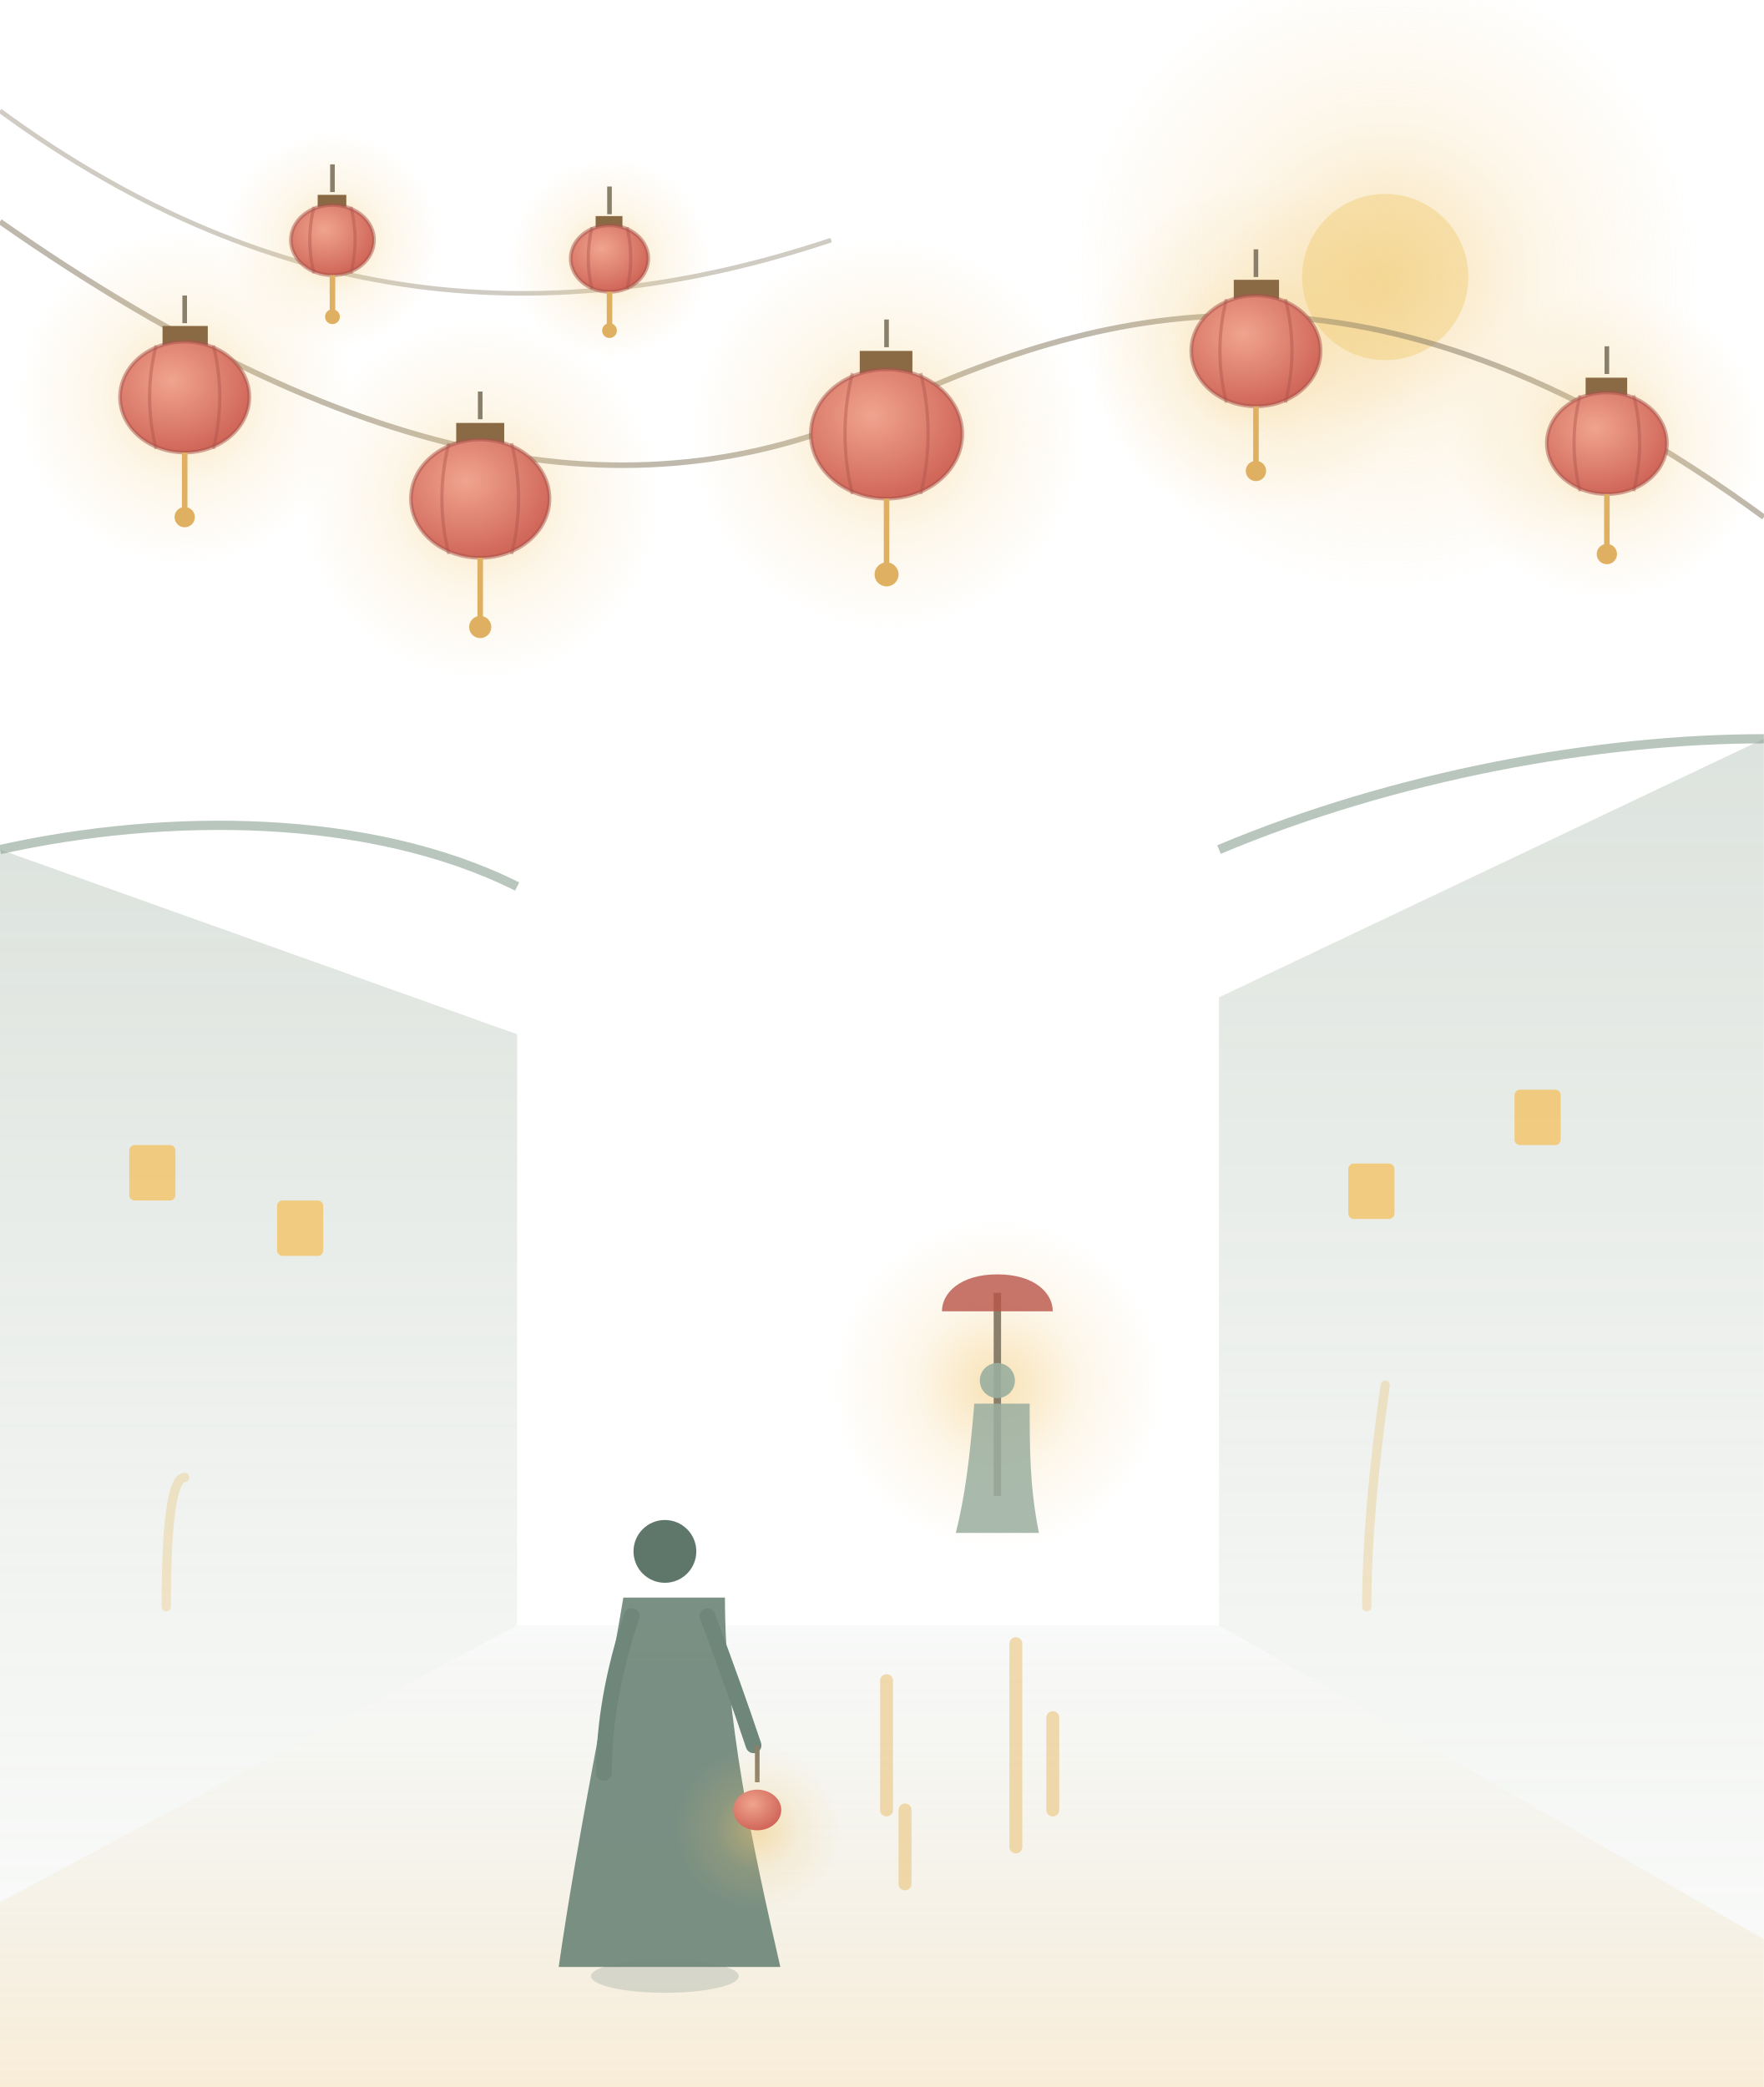
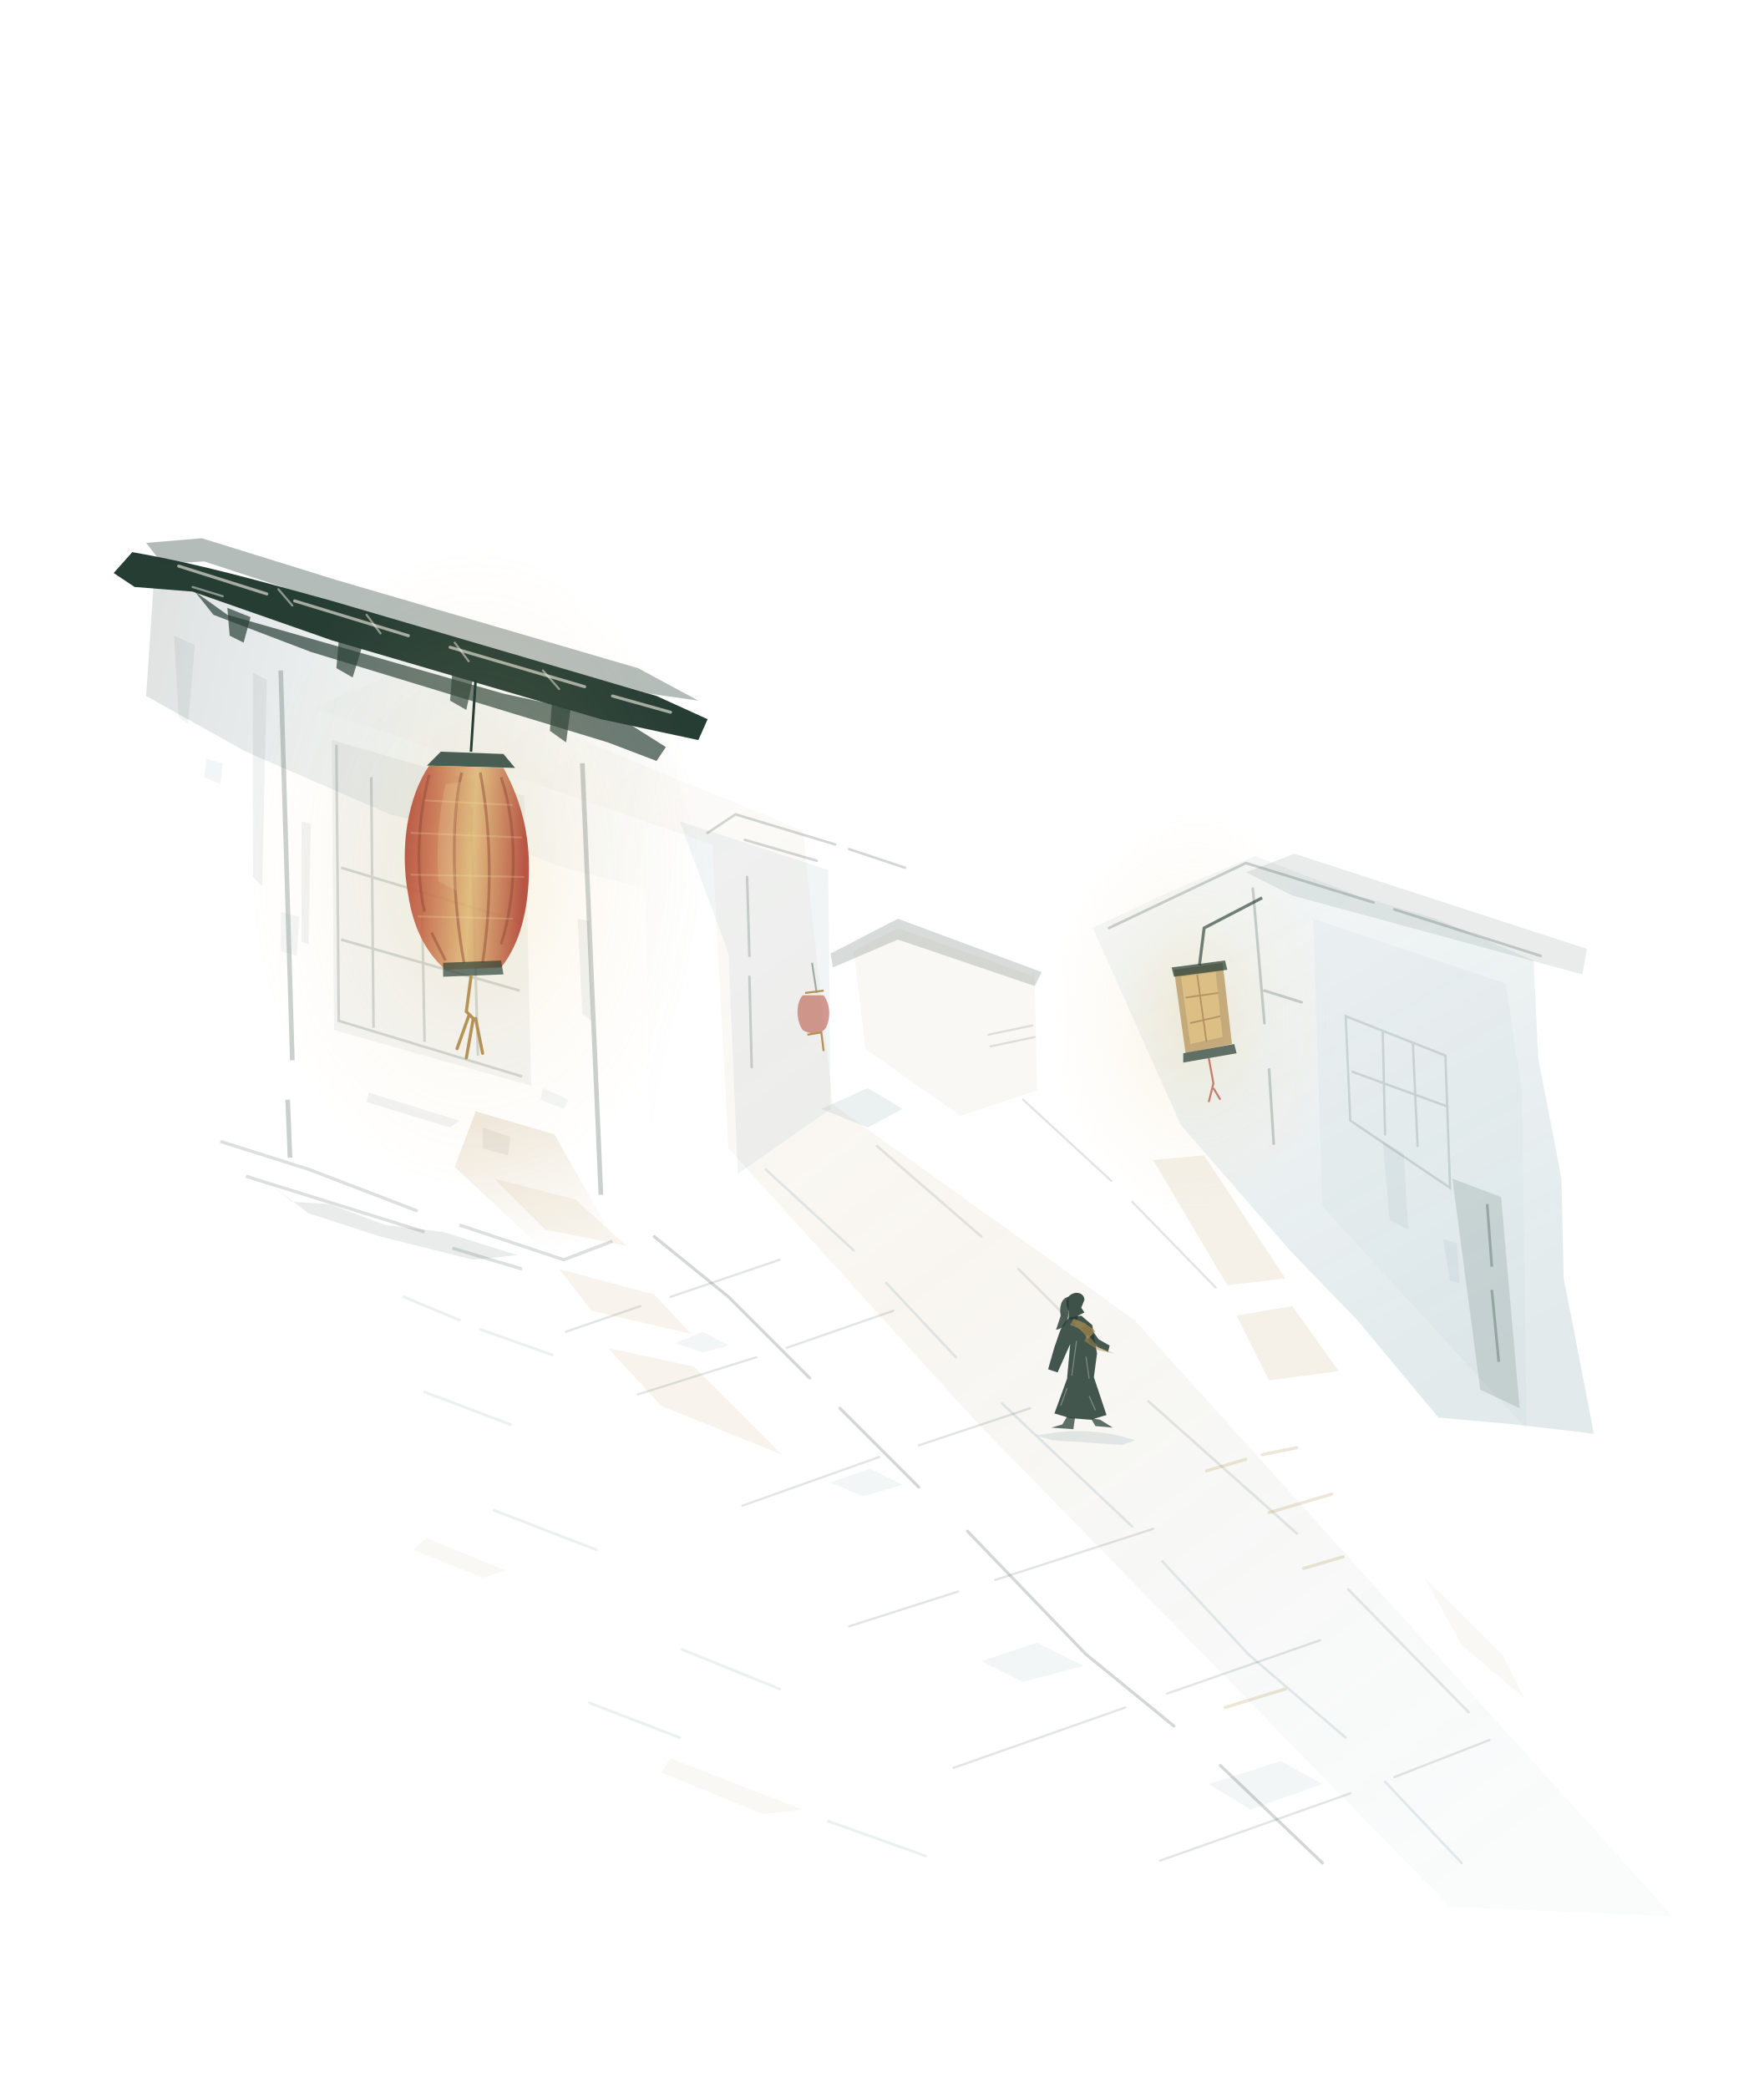
- <svg xmlns="http://www.w3.org/2000/svg" viewBox="0 0 191 226" role="img" aria-labelledby="title desc">
+ <svg xmlns="http://www.w3.org/2000/svg" viewBox="0 0 760 900" role="img" aria-labelledby="yuanxi-title yuanxi-desc">
  <defs>
-     <radialGradient id="ln-glow">
-       <stop stop-color="#f2c66d" stop-opacity="0.5" />
-       <stop offset=".5" stop-color="#f2c66d" stop-opacity="0.15" />
-       <stop offset="1" stop-color="#f2c66d" stop-opacity="0" />
+     <linearGradient id="yx-wall" x1="0" y1="0" x2="1" y2=".25">
+       <stop stop-color="#263D34" stop-opacity=".15" />
+       <stop offset=".55" stop-color="#326B75" stop-opacity=".065" />
+       <stop offset="1" stop-color="#326B75" stop-opacity="0" />
+     </linearGradient>
+     <linearGradient id="yx-quiet-wall" x1="0" y1="0" x2=".5" y2="1">
+       <stop stop-color="#326B75" stop-opacity=".045" />
+       <stop offset="1" stop-color="#326B75" stop-opacity=".14" />
+     </linearGradient>
+     <linearGradient id="yx-road" x1="0" y1="0" x2=".8" y2="1">
+       <stop stop-color="#B59255" stop-opacity=".015" />
+       <stop offset=".52" stop-color="#B59255" stop-opacity=".085" />
+       <stop offset="1" stop-color="#326B75" stop-opacity=".025" />
+     </linearGradient>
+     <linearGradient id="yx-lantern" x1="0" y1="0" x2="1" y2=".1">
+       <stop stop-color="#B44D3B" stop-opacity=".95" />
+       <stop offset=".24" stop-color="#C56946" stop-opacity=".88" />
+       <stop offset=".58" stop-color="#DDB46F" stop-opacity=".84" />
+       <stop offset="1" stop-color="#B44D3B" stop-opacity=".94" />
+     </linearGradient>
+     <radialGradient id="yx-warmth">
+       <stop stop-color="#E8CA86" stop-opacity=".27" />
+       <stop offset=".48" stop-color="#E8CA86" stop-opacity=".09" />
+       <stop offset="1" stop-color="#E8CA86" stop-opacity="0" />
    </radialGradient>
-     <radialGradient id="ln-body" cx=".4" cy=".35" r=".8">
-       <stop stop-color="#f0a48f" />
-       <stop offset="1" stop-color="#c9594d" />
-     </radialGradient>
-     <linearGradient id="ln-street" x1="0" y1="0" x2="0" y2="1">
-       <stop stop-color="#a8b9ad" stop-opacity="0.08" />
-       <stop offset="1" stop-color="#e9bf72" stop-opacity="0.28" />
-     </linearGradient>
-     <linearGradient id="ln-wall" x1="0" y1="0" x2="0" y2="1">
-       <stop stop-color="#8da18f" stop-opacity="0.3" />
-       <stop offset="1" stop-color="#b9c6b8" stop-opacity="0.1" />
+     <linearGradient id="yx-floor-light" x1="0" y1="0" x2=".3" y2="1">
+       <stop stop-color="#B59255" stop-opacity=".22" />
+       <stop offset="1" stop-color="#B59255" stop-opacity="0" />
    </linearGradient>
  </defs>
-   <circle cx="150" cy="30" r="9" fill="#f6e3b2" fill-opacity=".8" />
-   <circle cx="150" cy="30" r="34" fill="url(#ln-glow)" />
-   <path d="M0 92L56 112V176L0 206Z" fill="url(#ln-wall)" />
-   <path d="M191 80L132 108V176L191 210Z" fill="url(#ln-wall)" />
-   <path d="M0 92c18-4 40-4 56 4M191 80c-18 0-40 4-59 12" fill="none" stroke="#8aa093" stroke-opacity=".6" stroke-width="1" />
-   <g fill="#f2c66d" fill-opacity=".85">
-     <rect x="14" y="124" width="5" height="6" rx=".6" />
-     <rect x="30" y="130" width="5" height="6" rx=".6" />
-     <rect x="164" y="118" width="5" height="6" rx=".6" />
-     <rect x="146" y="126" width="5" height="6" rx=".6" />
+   <path d="M135 305 307 364 314 495 420 612 625 822 721 826 489 569 359 476 346 358 175 288Z" fill="url(#yx-road)" />
+   <path d="m67 240 98 29 47 11 73 23 10 43 8 24 8 54 12 25-11 47-31 34-3-147-38-10-28-11-44-11-62-27-43-24Z" fill="url(#yx-wall)" />
+   <path d="m293 354 64 21 1 103-40 28-4-95Z" fill="#326B75" fill-opacity=".065" />
+   <path d="m471 400 34-16 36-15 44 17 34 10 42 18 2 42 10 52 1 43 13 67-34-4-33-3-35-42-29-30-47-54Z" fill="url(#yx-quiet-wall)" />
+   <path d="m537 376 21-8 126 41-2 11-125-34Z" fill="#263D34" fill-opacity=".10" />
+   <path d="m566 396 4 124 88 96-2-145-7-47Z" fill="#326B75" fill-opacity=".035" />
+   <path d="m368 410 19-10 59 21 1 49-33 11-41-29Z" fill="#B59255" fill-opacity=".065" />
+   <path d="m358 411 29-15 62 23-3 6-59-20-28 12Z" fill="#263D34" fill-opacity=".18" />
+   <path d="M57 238c29 5 57 13 86 21l140 41 22 10-4 9-42-9-116-34-60-21-25-2-9-6Z" fill="#263D34" />
+   <path d="m63 234 24-2 58 18 130 38 26 14-21-3-137-39-55-18-18 1Z" fill="#263D34" fill-opacity=".34" />
+   <path d="m84 255 14 10 119 34 51 11 19 12-4 6-21-8-128-39-42-16Z" fill="#263D34" fill-opacity=".69" />
+   <path d="m98 262 1 12 6 3 3-11m38 10-1 12 7 4 4-13m39 10-1 13 7 4 3-14m34 10-1 13 7 5 2-15" fill="#263D34" fill-opacity=".68" />
+   <g fill="none" stroke="#F7F3E8" stroke-linecap="round">
+     <path d="m77 244 38 12m12 3 49 15m18 5 58 17m12 4 25 7" stroke-width="1.3" stroke-opacity=".61" />
+     <path d="m120 254 6 7m32 4 6 8m32 4 6 8m32 4 7 8m-158-44 13 4" stroke-width=".9" stroke-opacity=".5" />
  </g>
-   <path d="M56 176L0 206v20h191v-16L132 176Z" fill="url(#ln-street)" />
-   <path d="M0 24C40 52 70 56 96 44S150 26 191 56" fill="none" stroke="#8a7f6a" stroke-opacity=".55" stroke-width=".6" />
-   <path d="M0 12C30 34 60 36 90 26" fill="none" stroke="#8a7f6a" stroke-opacity=".4" stroke-width=".5" />
-   <circle cx="20" cy="43" r="18.2" fill="url(#ln-glow)" />
-   <path d="M20 35.0v-3" stroke="#8a7f6a" stroke-width=".5" />
-   <rect x="17.6" y="35.3" width="4.9" height="2.1" fill="#8a6a45" />
-   <ellipse cx="20" cy="43" rx="7.0" ry="6.0" fill="url(#ln-body)" stroke="#a9524a" stroke-opacity=".5" stroke-width=".4" />
-   <path d="M16.9 37.4q-1.4 5.6 0 11.2M23.1 37.4q1.4 5.6 0 11.2" stroke="#a9524a" stroke-opacity=".4" stroke-width=".35" fill="none" />
-   <path d="M20 49.0v6.3" stroke="#e0b062" stroke-width=".6" />
-   <circle cx="20" cy="56.0" r="1.1" fill="#e0b062" />
-   <circle cx="52" cy="54" r="19.5" fill="url(#ln-glow)" />
-   <path d="M52 45.4v-3" stroke="#8a7f6a" stroke-width=".5" />
-   <rect x="49.4" y="45.8" width="5.2" height="2.2" fill="#8a6a45" />
-   <ellipse cx="52" cy="54" rx="7.5" ry="6.4" fill="url(#ln-body)" stroke="#a9524a" stroke-opacity=".5" stroke-width=".4" />
-   <path d="M48.6 48.0q-1.5 6.0 0 12.0M55.4 48.0q1.5 6.0 0 12.0" stroke="#a9524a" stroke-opacity=".4" stroke-width=".35" fill="none" />
-   <path d="M52 60.4v6.8" stroke="#e0b062" stroke-width=".6" />
-   <circle cx="52" cy="67.9" r="1.2" fill="#e0b062" />
-   <circle cx="96" cy="47" r="21.3" fill="url(#ln-glow)" />
-   <path d="M96 37.6v-3" stroke="#8a7f6a" stroke-width=".5" />
-   <rect x="93.1" y="38.0" width="5.7" height="2.5" fill="#8a6a45" />
-   <ellipse cx="96" cy="47" rx="8.2" ry="7.0" fill="url(#ln-body)" stroke="#a9524a" stroke-opacity=".5" stroke-width=".4" />
-   <path d="M92.3 40.4q-1.6 6.6 0 13.1M99.7 40.4q1.6 6.6 0 13.1" stroke="#a9524a" stroke-opacity=".4" stroke-width=".35" fill="none" />
-   <path d="M96 54.0v7.4" stroke="#e0b062" stroke-width=".6" />
-   <circle cx="96" cy="62.2" r="1.3" fill="#e0b062" />
-   <circle cx="136" cy="38" r="18.2" fill="url(#ln-glow)" />
-   <path d="M136 30.0v-3" stroke="#8a7f6a" stroke-width=".5" />
-   <rect x="133.6" y="30.3" width="4.9" height="2.1" fill="#8a6a45" />
-   <ellipse cx="136" cy="38" rx="7.0" ry="6.0" fill="url(#ln-body)" stroke="#a9524a" stroke-opacity=".5" stroke-width=".4" />
-   <path d="M132.8 32.4q-1.4 5.6 0 11.2M139.2 32.4q1.4 5.6 0 11.2" stroke="#a9524a" stroke-opacity=".4" stroke-width=".35" fill="none" />
-   <path d="M136 44.0v6.3" stroke="#e0b062" stroke-width=".6" />
-   <circle cx="136" cy="51.0" r="1.1" fill="#e0b062" />
-   <circle cx="174" cy="48" r="16.9" fill="url(#ln-glow)" />
-   <path d="M174 40.5v-3" stroke="#8a7f6a" stroke-width=".5" />
-   <rect x="171.7" y="40.9" width="4.5" height="1.9" fill="#8a6a45" />
-   <ellipse cx="174" cy="48" rx="6.5" ry="5.5" fill="url(#ln-body)" stroke="#a9524a" stroke-opacity=".5" stroke-width=".4" />
-   <path d="M171.1 42.8q-1.3 5.2 0 10.4M176.9 42.8q1.3 5.2 0 10.4" stroke="#a9524a" stroke-opacity=".4" stroke-width=".35" fill="none" />
-   <path d="M174 53.5v5.9" stroke="#e0b062" stroke-width=".6" />
-   <circle cx="174" cy="60.0" r="1.1" fill="#e0b062" />
-   <circle cx="36" cy="26" r="11.7" fill="url(#ln-glow)" />
-   <path d="M36 20.8v-3" stroke="#8a7f6a" stroke-width=".5" />
-   <rect x="34.4" y="21.1" width="3.1" height="1.3" fill="#8a6a45" />
-   <ellipse cx="36" cy="26" rx="4.5" ry="3.8" fill="url(#ln-body)" stroke="#a9524a" stroke-opacity=".5" stroke-width=".4" />
-   <path d="M34.0 22.4q-0.9 3.6 0 7.2M38.0 22.4q0.9 3.6 0 7.2" stroke="#a9524a" stroke-opacity=".4" stroke-width=".35" fill="none" />
-   <path d="M36 29.8v4.0" stroke="#e0b062" stroke-width=".6" />
-   <circle cx="36" cy="34.3" r="0.8" fill="#e0b062" />
-   <circle cx="66" cy="28" r="10.9" fill="url(#ln-glow)" />
-   <path d="M66 23.2v-3" stroke="#8a7f6a" stroke-width=".5" />
-   <rect x="64.5" y="23.4" width="2.9" height="1.3" fill="#8a6a45" />
-   <ellipse cx="66" cy="28" rx="4.2" ry="3.6" fill="url(#ln-body)" stroke="#a9524a" stroke-opacity=".5" stroke-width=".4" />
-   <path d="M64.1 24.6q-0.8 3.4 0 6.7M67.9 24.6q0.8 3.4 0 6.7" stroke="#a9524a" stroke-opacity=".4" stroke-width=".35" fill="none" />
-   <path d="M66 31.6v3.8" stroke="#e0b062" stroke-width=".6" />
-   <circle cx="66" cy="35.8" r="0.8" fill="#e0b062" />
-   <circle cx="108" cy="150" r="18" fill="url(#ln-glow)" />
-   <path d="M108 140v22" stroke="#8a7f6a" stroke-width=".8" />
-   <path d="M108 138c-4 0-6 2-6 4h12c0-2-2-4-6-4Z" fill="#b95449" fill-opacity=".8" />
-   <path d="M105.5 152c-.5 6-1 10-2 14h9c-1-5-1-9-1-14Z" fill="#9aae9f" fill-opacity=".85" />
-   <circle cx="108" cy="149.5" r="1.9" fill="#9aae9f" fill-opacity=".9" />
-   <g>
-     <ellipse cx="72" cy="214" rx="8" ry="1.8" fill="#8a9a8f" fill-opacity=".3" />
-     <circle cx="72" cy="168" r="3.4" fill="#5f776b" />
-     <path d="M67.5 173c-2 12-5 26-7 40h24c-3-13-6-27-6-40Z" fill="#6f877a" fill-opacity=".92" />
-     <path d="M68.4 175q-3 9-3 17M76.6 175q3 8 5 14" stroke="#6f877a" stroke-width="1.7" stroke-linecap="round" fill="none" />
-     <path d="M82 189v4" stroke="#8a7f6a" stroke-width=".5" />
-     <circle cx="82" cy="198" r="9" fill="url(#ln-glow)" />
-     <ellipse cx="82" cy="196" rx="2.6" ry="2.2" fill="url(#ln-body)" />
+   <path d="m121 289 5 168m-2 17 1 25m126-170 8 186" fill="none" stroke="#263D34" stroke-opacity=".24" stroke-width="2" />
+   <path d="m143 319 1 125 85 24-3-125Z" fill="#263D34" fill-opacity=".055" />
+   <path d="m145 321 1 119 79 24m-65-129 1 108m20-101 2 107m20-101 3 107m-59-81 76 23m-76 8 77 22" fill="none" stroke="#263D34" stroke-opacity=".18" stroke-width="1.1" />
+   <path d="m95 492 38 12 47 18m18 6 45 15 21-8m-158-28 77 24m12 7 30 9" fill="none" stroke="#263D34" stroke-opacity=".16" stroke-width="1.4" />
+   <path d="m116 510 10 8 16 1 24 9 25 3 32 10-19 2-40-10-31-10Z" fill="#263D34" fill-opacity=".10" />
+   <path d="m75 274 9 4-3 34-4-3Zm34 16 6 3-2 89-4-4Zm21 64 4 1-1 52-3-1Zm119 42 5 1 1 43-4-3Zm-90 75 39 12-4 3-36-11Zm49 15 12 4-1 8-11-3Z" fill="#263D34" fill-opacity=".065" />
+   <path d="m89 327 7 2-1 9-7-3Zm32 66 8 2-1 17-7-2Zm113 76 11 5-2 4-10-4Zm362 23 9 5 2 33-8-4Zm26 42 6 2 1 17-4-1Z" fill="#326B75" fill-opacity=".055" />
+   <ellipse cx="205" cy="375" rx="99" ry="140" fill="url(#yx-warmth)" />
+   <path d="m205 293-2 31" fill="none" stroke="#263D34" stroke-width="1.1" />
+   <path d="m190 324 27 1 5 6-38-1Z" fill="#263D34" fill-opacity=".82" />
+   <path d="M185 330c-9 13-13 35-9 56 2 13 7 24 16 32l24-1c8-10 12-25 12-43 0-18-5-32-11-43Z" fill="url(#yx-lantern)" />
+   <path d="M185 334c-5 19-6 42-2 59m3 9 6 12m24-79c7 21 7 50 0 72m-17-74c-5 20-4 55 1 82m7-82c5 26 5 56 1 82" fill="none" stroke="#8F4937" stroke-opacity=".48" stroke-width="1.2" />
+   <path d="m183 345 38 2m-44 12 48 2m-48 16 49 1m-46 17 41 1" fill="none" stroke="#F7E3B0" stroke-opacity=".23" stroke-width=".8" />
+   <path d="m191 415 25-1 1 6-26 1Z" fill="#263D34" fill-opacity=".67" />
+   <path d="m203 421-2 15 3 3-3 17m4-17 3 15m-6-16-5 14" fill="none" stroke="#B59255" stroke-width="1.35" stroke-linecap="round" />
+   <path d="m192 338 7-1c-3 12-4 31-2 47l-8-4c-1-14 0-28 3-42Z" fill="#F7E3B0" fill-opacity=".18" />
+   <ellipse cx="515" cy="438" rx="63" ry="88" fill="url(#yx-warmth)" />
+   <path d="m544 387-25 13-2 16" fill="none" stroke="#263D34" stroke-opacity=".64" stroke-width="1.3" />
+   <path d="m506 418 21-3 4 35-20 4Z" fill="#B59255" fill-opacity=".72" />
+   <path d="m509 421 15-2 3 28-14 3Z" fill="#E2C587" fill-opacity=".76" />
+   <path d="m505 417 23-3 1 4-23 3m4 33 22-4 1 4-23 4" fill="#263D34" fill-opacity=".71" />
+   <path d="m516 420 4 29m-9-19 14-2m-12 13 13-3" fill="none" stroke="#9E754C" stroke-opacity=".6" stroke-width=".7" />
+   <path d="m521 456 2 11-2 8m2-6 3 5" fill="none" stroke="#B44D3B" stroke-opacity=".7" stroke-width=".85" />
+   <path d="m350 415 2 13" fill="none" stroke="#263D34" stroke-opacity=".38" stroke-width=".8" />
+   <path d="M346 429c-3 3-3 11 0 15 3 2 8 2 10-1 2-4 2-10-1-14Z" fill="#B44D3B" fill-opacity=".55" />
+   <path d="m347 428 8-1m-7 19 6-1 1 8" fill="none" stroke="#B59255" stroke-width=".85" />
+   <g fill="none" stroke="#263D34" stroke-linecap="round">
+     <path d="m305 359 12-8 43 13m6 2 24 8m-69-12 31 9m-30 7 1 34m0 9 1 39" stroke-opacity=".2" stroke-width="1.1" />
+     <path d="m478 400 59-28 55 17m9 3 63 20m-124-29 5 58m2 20 2 32m-4-66 16 5" stroke-opacity=".22" stroke-width="1.15" />
+     <path d="m580 438 43 17 2 57-43-29Zm16 7 1 44m12-39 2 44m-28-32 41 15" stroke-opacity=".15" stroke-width="1" />
+     <path d="m426 446 19-4m-18 9 19-4m-5 27 38 35m9 9 36 37" stroke-opacity=".14" stroke-width=".9" />
  </g>
+   <path d="m626 508 21 8 8 91-17-8Z" fill="#263D34" fill-opacity=".13" />
+   <path d="m641 519 2 27m0 10 3 31" fill="none" stroke="#263D34" stroke-width="1.15" stroke-opacity=".3" />
+   <path d="m354 478 20-9 15 9-15 8Z" fill="#326B75" fill-opacity=".1" />
+   <g transform="translate(464 614) scale(.68) translate(-464 -614)">
+     <path d="M459 542c-2-4-2-8 1-10 4-3 9-1 9 3l-2 5 2 3-4 2-1 4-5-2Z" fill="#263D34" fill-opacity=".88" />
+     <path d="M459 533c-5 1-6 7-5 12l-3 9c6-1 8-6 8-13Z" fill="#263D34" fill-opacity=".82" />
+     <path d="M460 546c-6 4-7 11-10 19l-4 14 6 2 8-18-2 22-8 22 10 3 13 1 10-3-8-24 2-15-3-18-7-6Z" fill="#263D34" fill-opacity=".86" />
+     <path d="m471 550 7 10 7 4-1 4-11-5-6-10" fill="#263D34" fill-opacity=".85" />
+     <path d="m458 609-3 5-7 2 14 1 1-7m10 0 3 5 11 1-8-5" fill="#263D34" fill-opacity=".73" />
+     <path d="M462 547c7 2 11 5 14 8l-5 5c-3-6-7-8-11-9Z" fill="#B59255" fill-opacity=".67" />
+     <path d="m471 557 7 8 10 4-10-2-9-6Z" fill="#B59255" fill-opacity=".49" />
+     <path d="m464 561-3 22m9-12 2 14m-14 6-4 11m18-6 4 9" fill="none" stroke="#F7F3E8" stroke-width=".7" stroke-opacity=".32" />
+     <path d="M451 619c20-2 35 0 50 5l-8 3-44-3-11-3Z" fill="#326B75" fill-opacity=".12" />
+   </g>
+   <path d="m205 479 34 10 30 53-27 4-46-43Z" fill="url(#yx-floor-light)" />
+   <path d="m213 508 35 9 22 20-35-7Zm28 39 41 11 16 17-43-10Zm21 34 37 8 38 38-52-21Z" fill="#B59255" fill-opacity=".105" />
+   <path d="m497 500 22-2 35 53-25 3Zm36 67 24-4 20 28-30 4Z" fill="#B59255" fill-opacity=".13" />
  <g fill="none" stroke-linecap="round">
-     <path d="M96 182v14m2 0v8M110 178v22M114 186v10" stroke="#e9bf72" stroke-opacity=".55" stroke-width="1.4" />
-     <path d="M20 160q-2 0-2 14M150 150q-2 14-2 24" stroke="#e9bf72" stroke-opacity=".35" stroke-width="1" />
+     <path d="m282 533 32 26 35 35m13 13 34 34m21 19 51 53 38 31m20 17 44 42" stroke="#263D34" stroke-opacity=".2" stroke-width="1.3" />
+     <path d="m330 504 38 35m14 14 30 32m20 20 56 53m13 15 37 40 42 36m17 19 33 35" stroke="#326B75" stroke-opacity=".13" stroke-width="1.05" />
+     <path d="m378 494 45 39m16 14 24 24m32 33 64 57m22 24 52 53" stroke="#263D34" stroke-opacity=".11" stroke-width="1.1" />
+     <path d="m244 574 32-11m13-4 47-16m-61 58 51-16m13-4 46-16m-65 84 59-21m17-5 48-16m-78 94 47-15m16-5 68-22m-86 103 74-26m18-6 66-23m-69 95 82-29m19-7 41-16" stroke="#263D34" stroke-opacity=".13" stroke-width=".95" />
+     <path d="m174 559 24 10m9 4 31 11m-55 16 37 14m-7 37 44 17m37 43 42 17m-82 6 39 15m64 36 42 15" stroke="#326B75" stroke-opacity=".10" stroke-width="1.2" />
+     <path d="m520 634 17-5m7-2 15-3m-12 28 27-8m-12 32 17-5m-51 65 26-8" stroke="#B59255" stroke-opacity=".23" stroke-width="1.35" />
  </g>
+   <path d="m291 579 12-5 11 6-11 3Zm67 60 17-6 14 7-17 5Zm65 77 24-8 20 10-26 7Zm98 53 31-10 18 10-31 11Z" fill="#326B75" fill-opacity=".055" />
+   <path d="m184 663 34 14-10 3-30-12Zm105 95 57 22-17 2-44-18Zm325-78 34 34 9 18-27-23Z" fill="#B59255" fill-opacity=".06" />
</svg>
